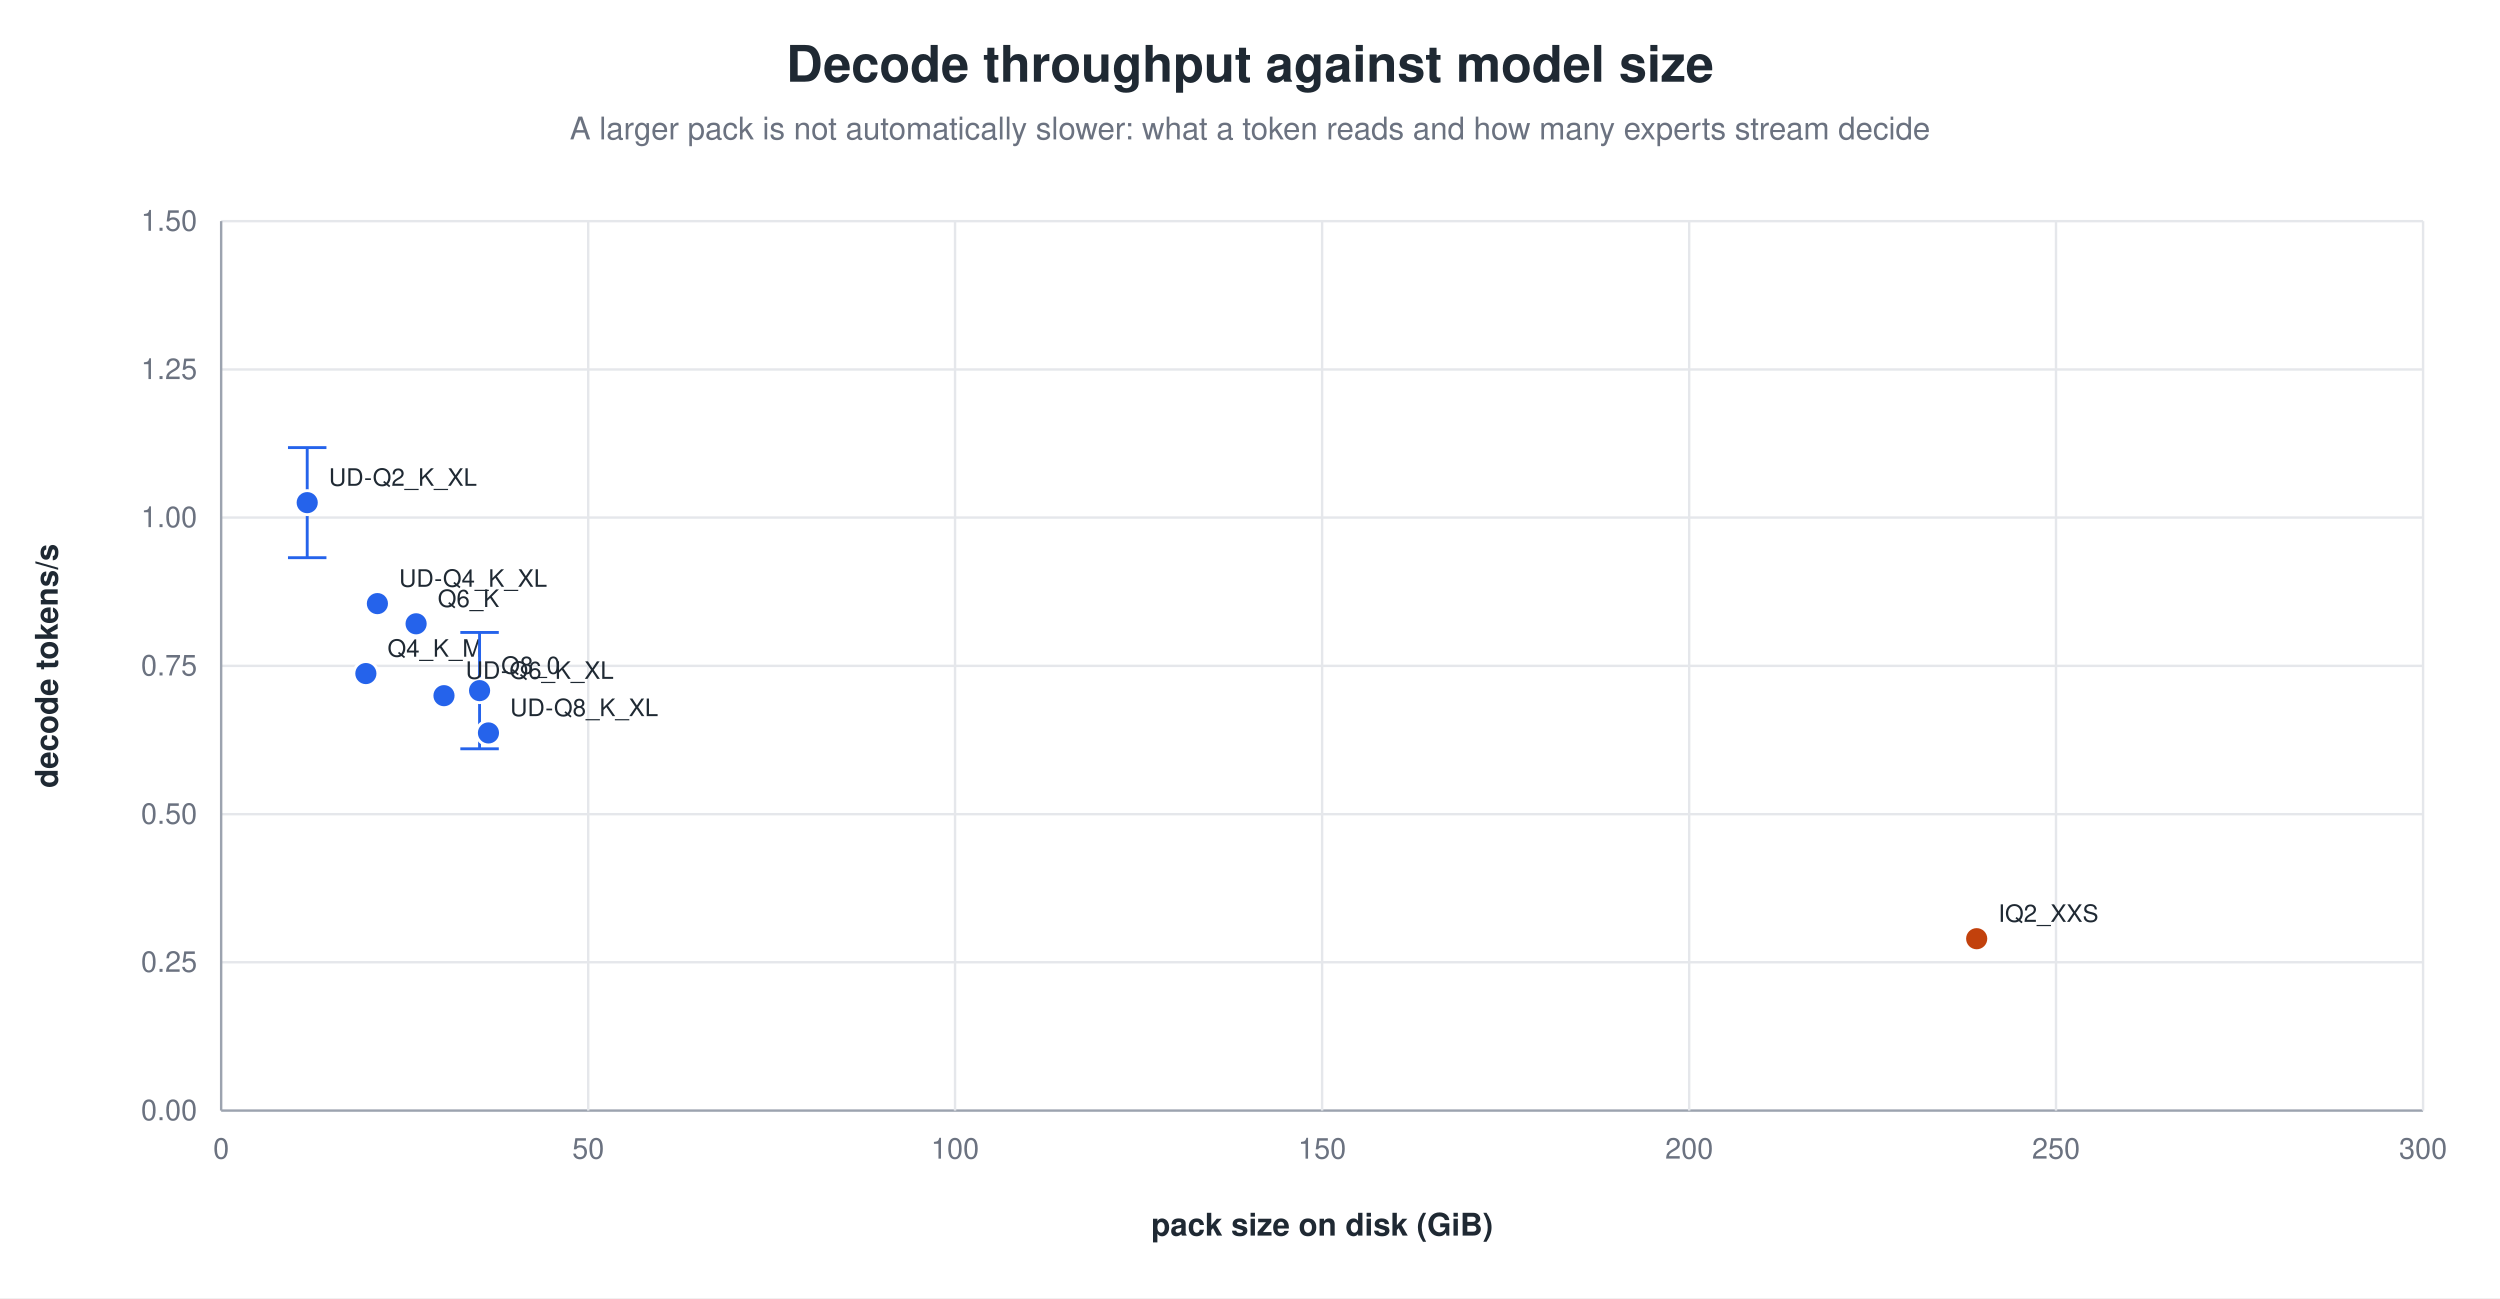
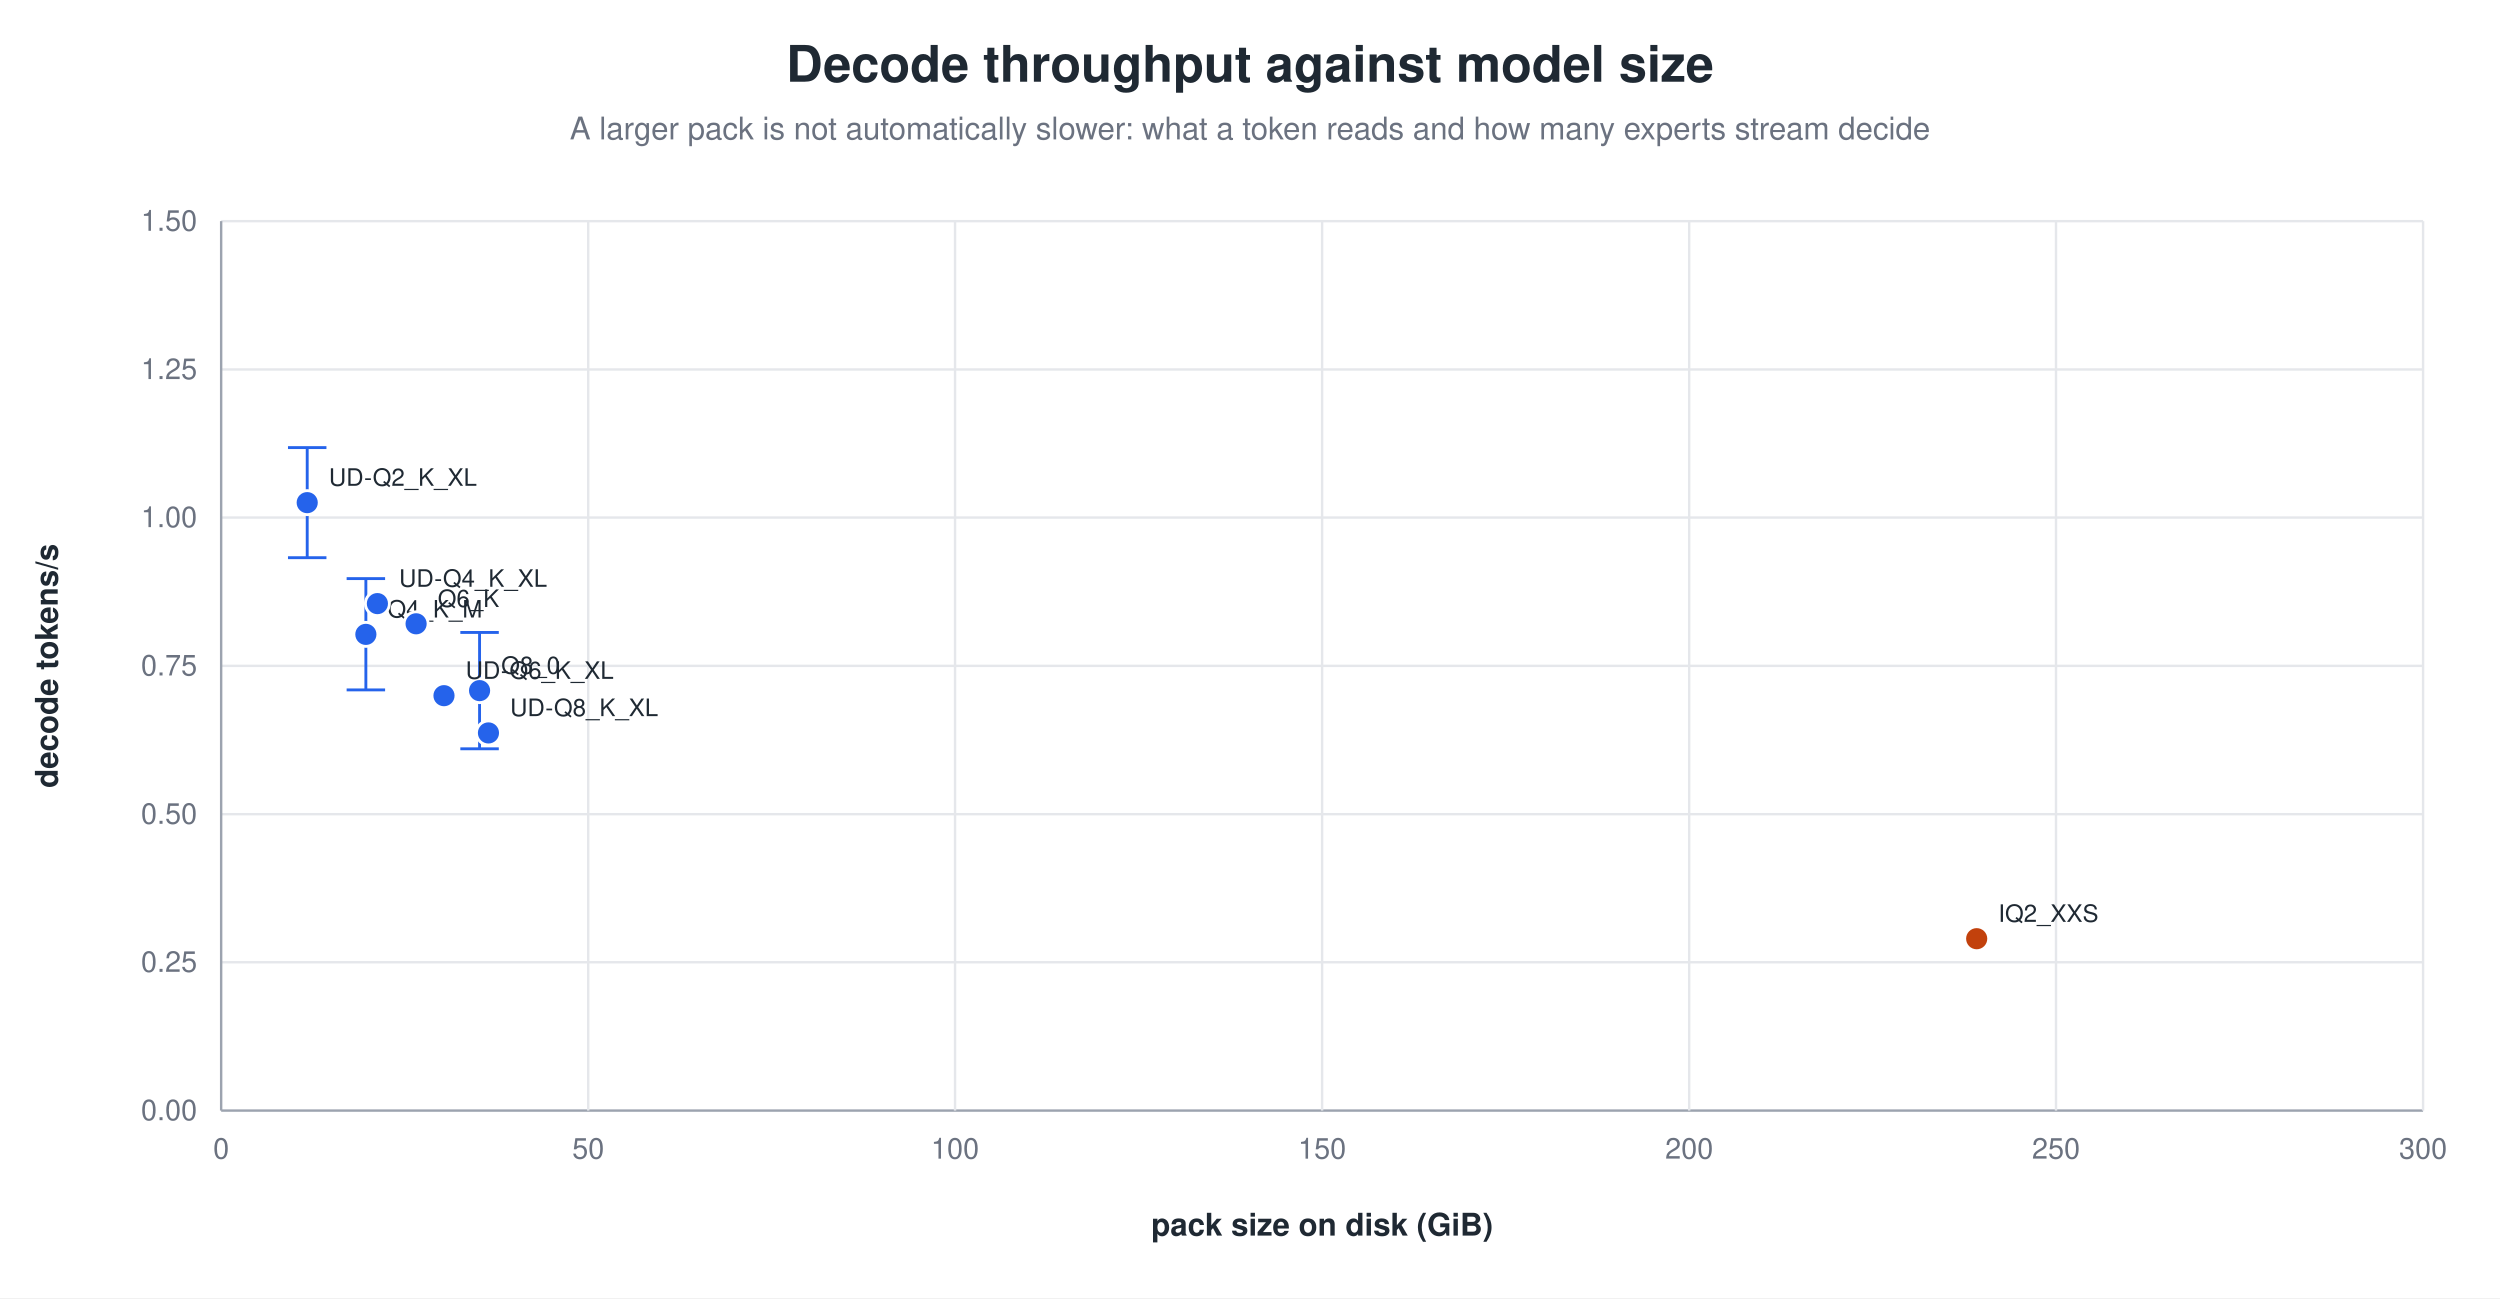
<svg xmlns="http://www.w3.org/2000/svg" width="1040" height="540" viewBox="0 0 1040 540" role="img" aria-label="Decode throughput against model size">
  <rect width="1040" height="540" fill="white" />
  <text x="520.0" y="34" text-anchor="middle" font-family="Helvetica, Arial, sans-serif" font-size="21" font-weight="600" fill="#1f2933">Decode throughput against model size</text>
  <text x="520.0" y="58" text-anchor="middle" font-family="Helvetica, Arial, sans-serif" font-size="13" fill="#6b7280">A larger pack is not automatically slower: what a token reads and how many experts stream decide</text>
  <line x1="92.0" y1="462.0" x2="1008.0" y2="462.0" stroke="#9ca3af" stroke-width="1.0" />
  <text x="82.0" y="466.0" text-anchor="end" font-family="Helvetica, Arial, sans-serif" font-size="12" fill="#6b7280" font-weight="400">0.00</text>
  <line x1="92.0" y1="400.3" x2="1008.0" y2="400.3" stroke="#e5e7eb" stroke-width="1.0" />
  <text x="82.0" y="404.3" text-anchor="end" font-family="Helvetica, Arial, sans-serif" font-size="12" fill="#6b7280" font-weight="400">0.25</text>
  <line x1="92.0" y1="338.7" x2="1008.0" y2="338.7" stroke="#e5e7eb" stroke-width="1.0" />
  <text x="82.0" y="342.7" text-anchor="end" font-family="Helvetica, Arial, sans-serif" font-size="12" fill="#6b7280" font-weight="400">0.50</text>
  <line x1="92.0" y1="277.0" x2="1008.0" y2="277.0" stroke="#e5e7eb" stroke-width="1.0" />
  <text x="82.0" y="281.0" text-anchor="end" font-family="Helvetica, Arial, sans-serif" font-size="12" fill="#6b7280" font-weight="400">0.75</text>
  <line x1="92.0" y1="215.3" x2="1008.0" y2="215.3" stroke="#e5e7eb" stroke-width="1.0" />
  <text x="82.0" y="219.3" text-anchor="end" font-family="Helvetica, Arial, sans-serif" font-size="12" fill="#6b7280" font-weight="400">1.00</text>
  <line x1="92.0" y1="153.7" x2="1008.0" y2="153.7" stroke="#e5e7eb" stroke-width="1.0" />
  <text x="82.0" y="157.7" text-anchor="end" font-family="Helvetica, Arial, sans-serif" font-size="12" fill="#6b7280" font-weight="400">1.25</text>
  <line x1="92.0" y1="92.0" x2="1008.0" y2="92.0" stroke="#e5e7eb" stroke-width="1.0" />
  <text x="82.0" y="96.0" text-anchor="end" font-family="Helvetica, Arial, sans-serif" font-size="12" fill="#6b7280" font-weight="400">1.50</text>
  <line x1="92.0" y1="92.0" x2="92.0" y2="462.0" stroke="#9ca3af" stroke-width="1.0" />
  <text x="92.0" y="482.0" text-anchor="middle" font-family="Helvetica, Arial, sans-serif" font-size="12" fill="#6b7280" font-weight="400">0</text>
  <line x1="244.7" y1="92.0" x2="244.7" y2="462.0" stroke="#e5e7eb" stroke-width="1.0" />
  <text x="244.7" y="482.0" text-anchor="middle" font-family="Helvetica, Arial, sans-serif" font-size="12" fill="#6b7280" font-weight="400">50</text>
  <line x1="397.3" y1="92.0" x2="397.3" y2="462.0" stroke="#e5e7eb" stroke-width="1.0" />
  <text x="397.3" y="482.0" text-anchor="middle" font-family="Helvetica, Arial, sans-serif" font-size="12" fill="#6b7280" font-weight="400">100</text>
  <line x1="550.0" y1="92.0" x2="550.0" y2="462.0" stroke="#e5e7eb" stroke-width="1.0" />
  <text x="550.0" y="482.0" text-anchor="middle" font-family="Helvetica, Arial, sans-serif" font-size="12" fill="#6b7280" font-weight="400">150</text>
  <line x1="702.7" y1="92.0" x2="702.7" y2="462.0" stroke="#e5e7eb" stroke-width="1.0" />
  <text x="702.7" y="482.0" text-anchor="middle" font-family="Helvetica, Arial, sans-serif" font-size="12" fill="#6b7280" font-weight="400">200</text>
  <line x1="855.3" y1="92.0" x2="855.3" y2="462.0" stroke="#e5e7eb" stroke-width="1.0" />
  <text x="855.3" y="482.0" text-anchor="middle" font-family="Helvetica, Arial, sans-serif" font-size="12" fill="#6b7280" font-weight="400">250</text>
  <line x1="1008.0" y1="92.0" x2="1008.0" y2="462.0" stroke="#e5e7eb" stroke-width="1.0" />
  <text x="1008.0" y="482.0" text-anchor="middle" font-family="Helvetica, Arial, sans-serif" font-size="12" fill="#6b7280" font-weight="400">300</text>
  <text x="24.0" y="277.0" text-anchor="middle" font-family="Helvetica, Arial, sans-serif" font-size="13" fill="#1f2933" font-weight="600" transform="rotate(-90.0 24.0 277.0)">decode tokens/s</text>
  <text x="550.0" y="514.0" text-anchor="middle" font-family="Helvetica, Arial, sans-serif" font-size="13" fill="#1f2933" font-weight="600">pack size on disk (GiB)</text>
-   <circle cx="152.2" cy="280.2" r="5.0" fill="#2563eb" stroke="white" stroke-width="1.2" opacity="1.00" />
-   <text x="161.2" y="273.2" text-anchor="start" font-family="Helvetica, Arial, sans-serif" font-size="10" fill="#1f2933" font-weight="500">Q4_K_M</text>
+   <line x1="152.2" y1="240.7" x2="152.2" y2="287.0" stroke="#2563eb" stroke-width="1.2" />
+   <line x1="144.2" y1="240.7" x2="160.2" y2="240.7" stroke="#2563eb" stroke-width="1.2" />
+   <line x1="144.2" y1="287.0" x2="160.2" y2="287.0" stroke="#2563eb" stroke-width="1.2" />
+   <circle cx="152.2" cy="263.9" r="5.0" fill="#2563eb" stroke="white" stroke-width="1.2" opacity="1.00" />
+   <text x="161.2" y="256.9" text-anchor="start" font-family="Helvetica, Arial, sans-serif" font-size="10" fill="#1f2933" font-weight="500">Q4_K_M</text>
  <circle cx="173.1" cy="259.5" r="5.0" fill="#2563eb" stroke="white" stroke-width="1.2" opacity="1.00" />
  <text x="182.1" y="252.5" text-anchor="start" font-family="Helvetica, Arial, sans-serif" font-size="10" fill="#1f2933" font-weight="500">Q6_K</text>
  <line x1="199.5" y1="263.1" x2="199.5" y2="311.5" stroke="#2563eb" stroke-width="1.2" />
  <line x1="191.5" y1="263.1" x2="207.5" y2="263.1" stroke="#2563eb" stroke-width="1.2" />
  <line x1="191.5" y1="311.5" x2="207.5" y2="311.5" stroke="#2563eb" stroke-width="1.2" />
  <circle cx="199.5" cy="287.3" r="5.0" fill="#2563eb" stroke="white" stroke-width="1.2" opacity="1.00" />
  <text x="208.5" y="280.3" text-anchor="start" font-family="Helvetica, Arial, sans-serif" font-size="10" fill="#1f2933" font-weight="500">Q8_0</text>
  <line x1="127.8" y1="186.2" x2="127.8" y2="232.0" stroke="#2563eb" stroke-width="1.2" />
  <line x1="119.8" y1="186.2" x2="135.8" y2="186.2" stroke="#2563eb" stroke-width="1.2" />
  <line x1="119.8" y1="232.0" x2="135.8" y2="232.0" stroke="#2563eb" stroke-width="1.2" />
  <circle cx="127.8" cy="209.1" r="5.0" fill="#2563eb" stroke="white" stroke-width="1.2" opacity="1.00" />
  <text x="136.8" y="202.1" text-anchor="start" font-family="Helvetica, Arial, sans-serif" font-size="10" fill="#1f2933" font-weight="500">UD-Q2_K_XL</text>
  <circle cx="157.0" cy="251.1" r="5.0" fill="#2563eb" stroke="white" stroke-width="1.2" opacity="1.00" />
  <text x="166.0" y="244.1" text-anchor="start" font-family="Helvetica, Arial, sans-serif" font-size="10" fill="#1f2933" font-weight="500">UD-Q4_K_XL</text>
  <circle cx="184.7" cy="289.4" r="5.0" fill="#2563eb" stroke="white" stroke-width="1.2" opacity="1.00" />
  <text x="193.7" y="282.4" text-anchor="start" font-family="Helvetica, Arial, sans-serif" font-size="10" fill="#1f2933" font-weight="500">UD-Q6_K_XL</text>
  <circle cx="203.2" cy="304.9" r="5.0" fill="#2563eb" stroke="white" stroke-width="1.2" opacity="1.00" />
  <text x="212.2" y="297.9" text-anchor="start" font-family="Helvetica, Arial, sans-serif" font-size="10" fill="#1f2933" font-weight="500">UD-Q8_K_XL</text>
  <circle cx="822.3" cy="390.5" r="5.0" fill="#c2410c" stroke="white" stroke-width="1.2" opacity="1.00" />
  <text x="831.3" y="383.5" text-anchor="start" font-family="Helvetica, Arial, sans-serif" font-size="10" fill="#1f2933" font-weight="500">IQ2_XXS</text>
</svg>
